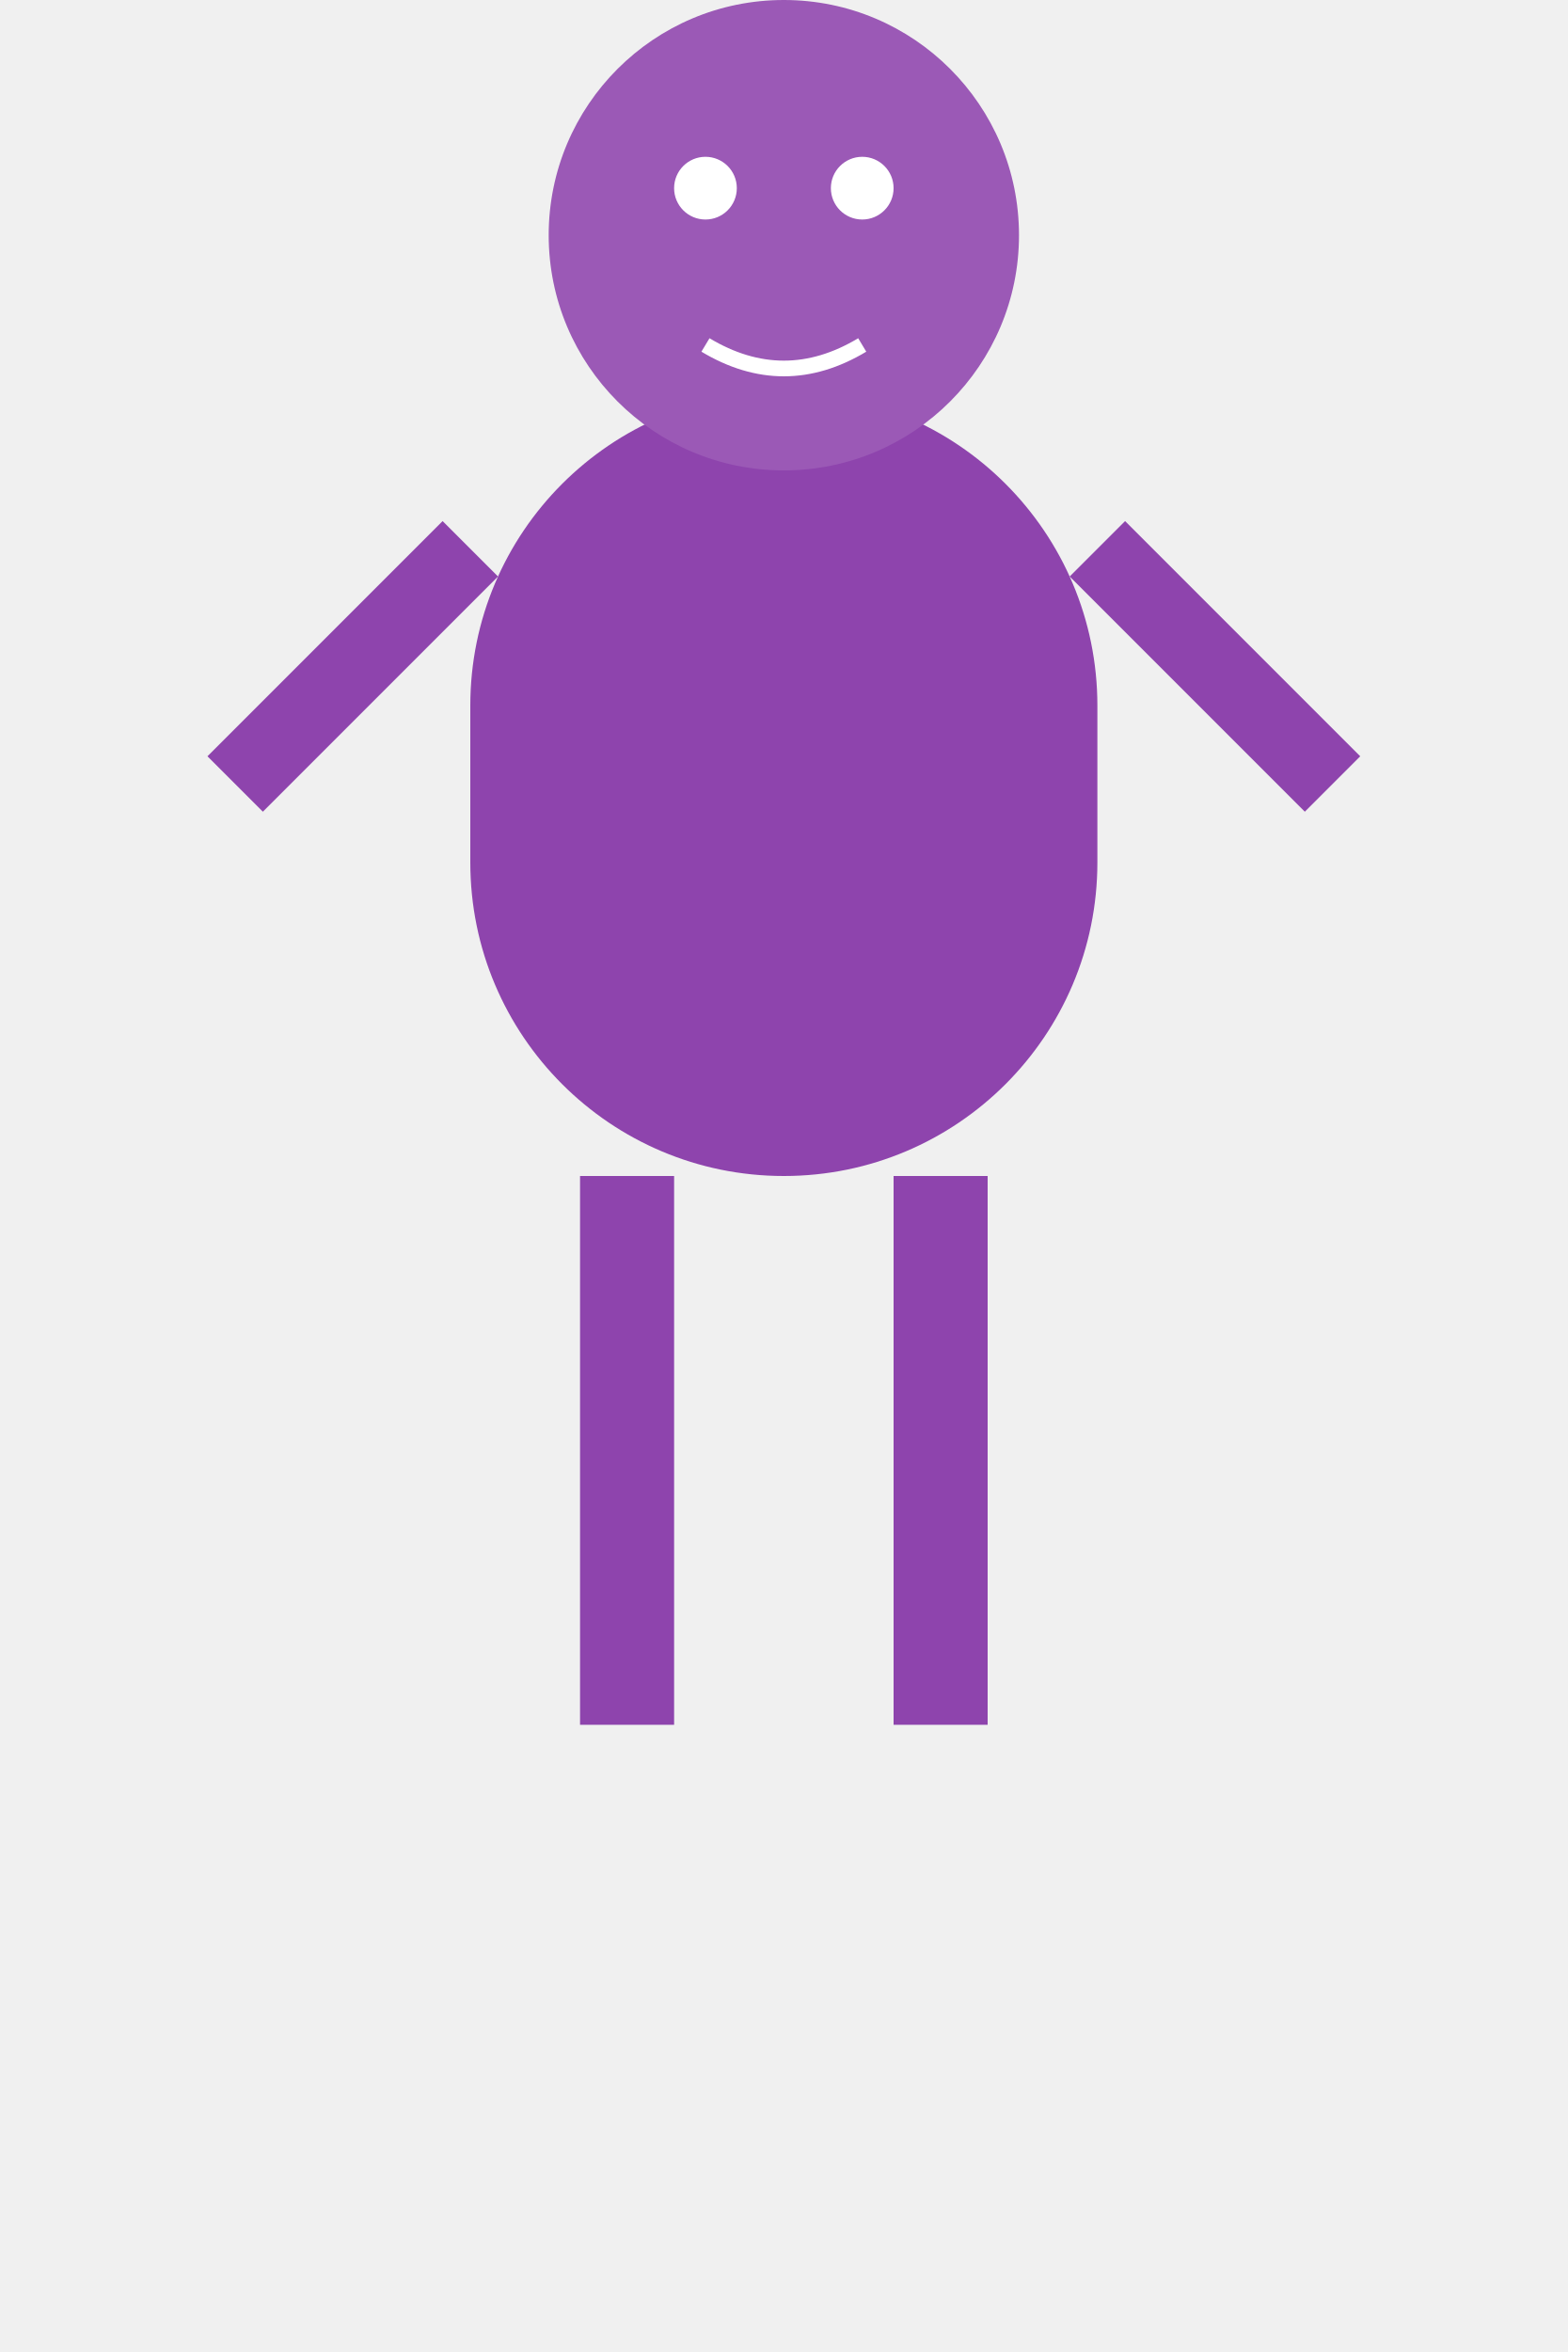
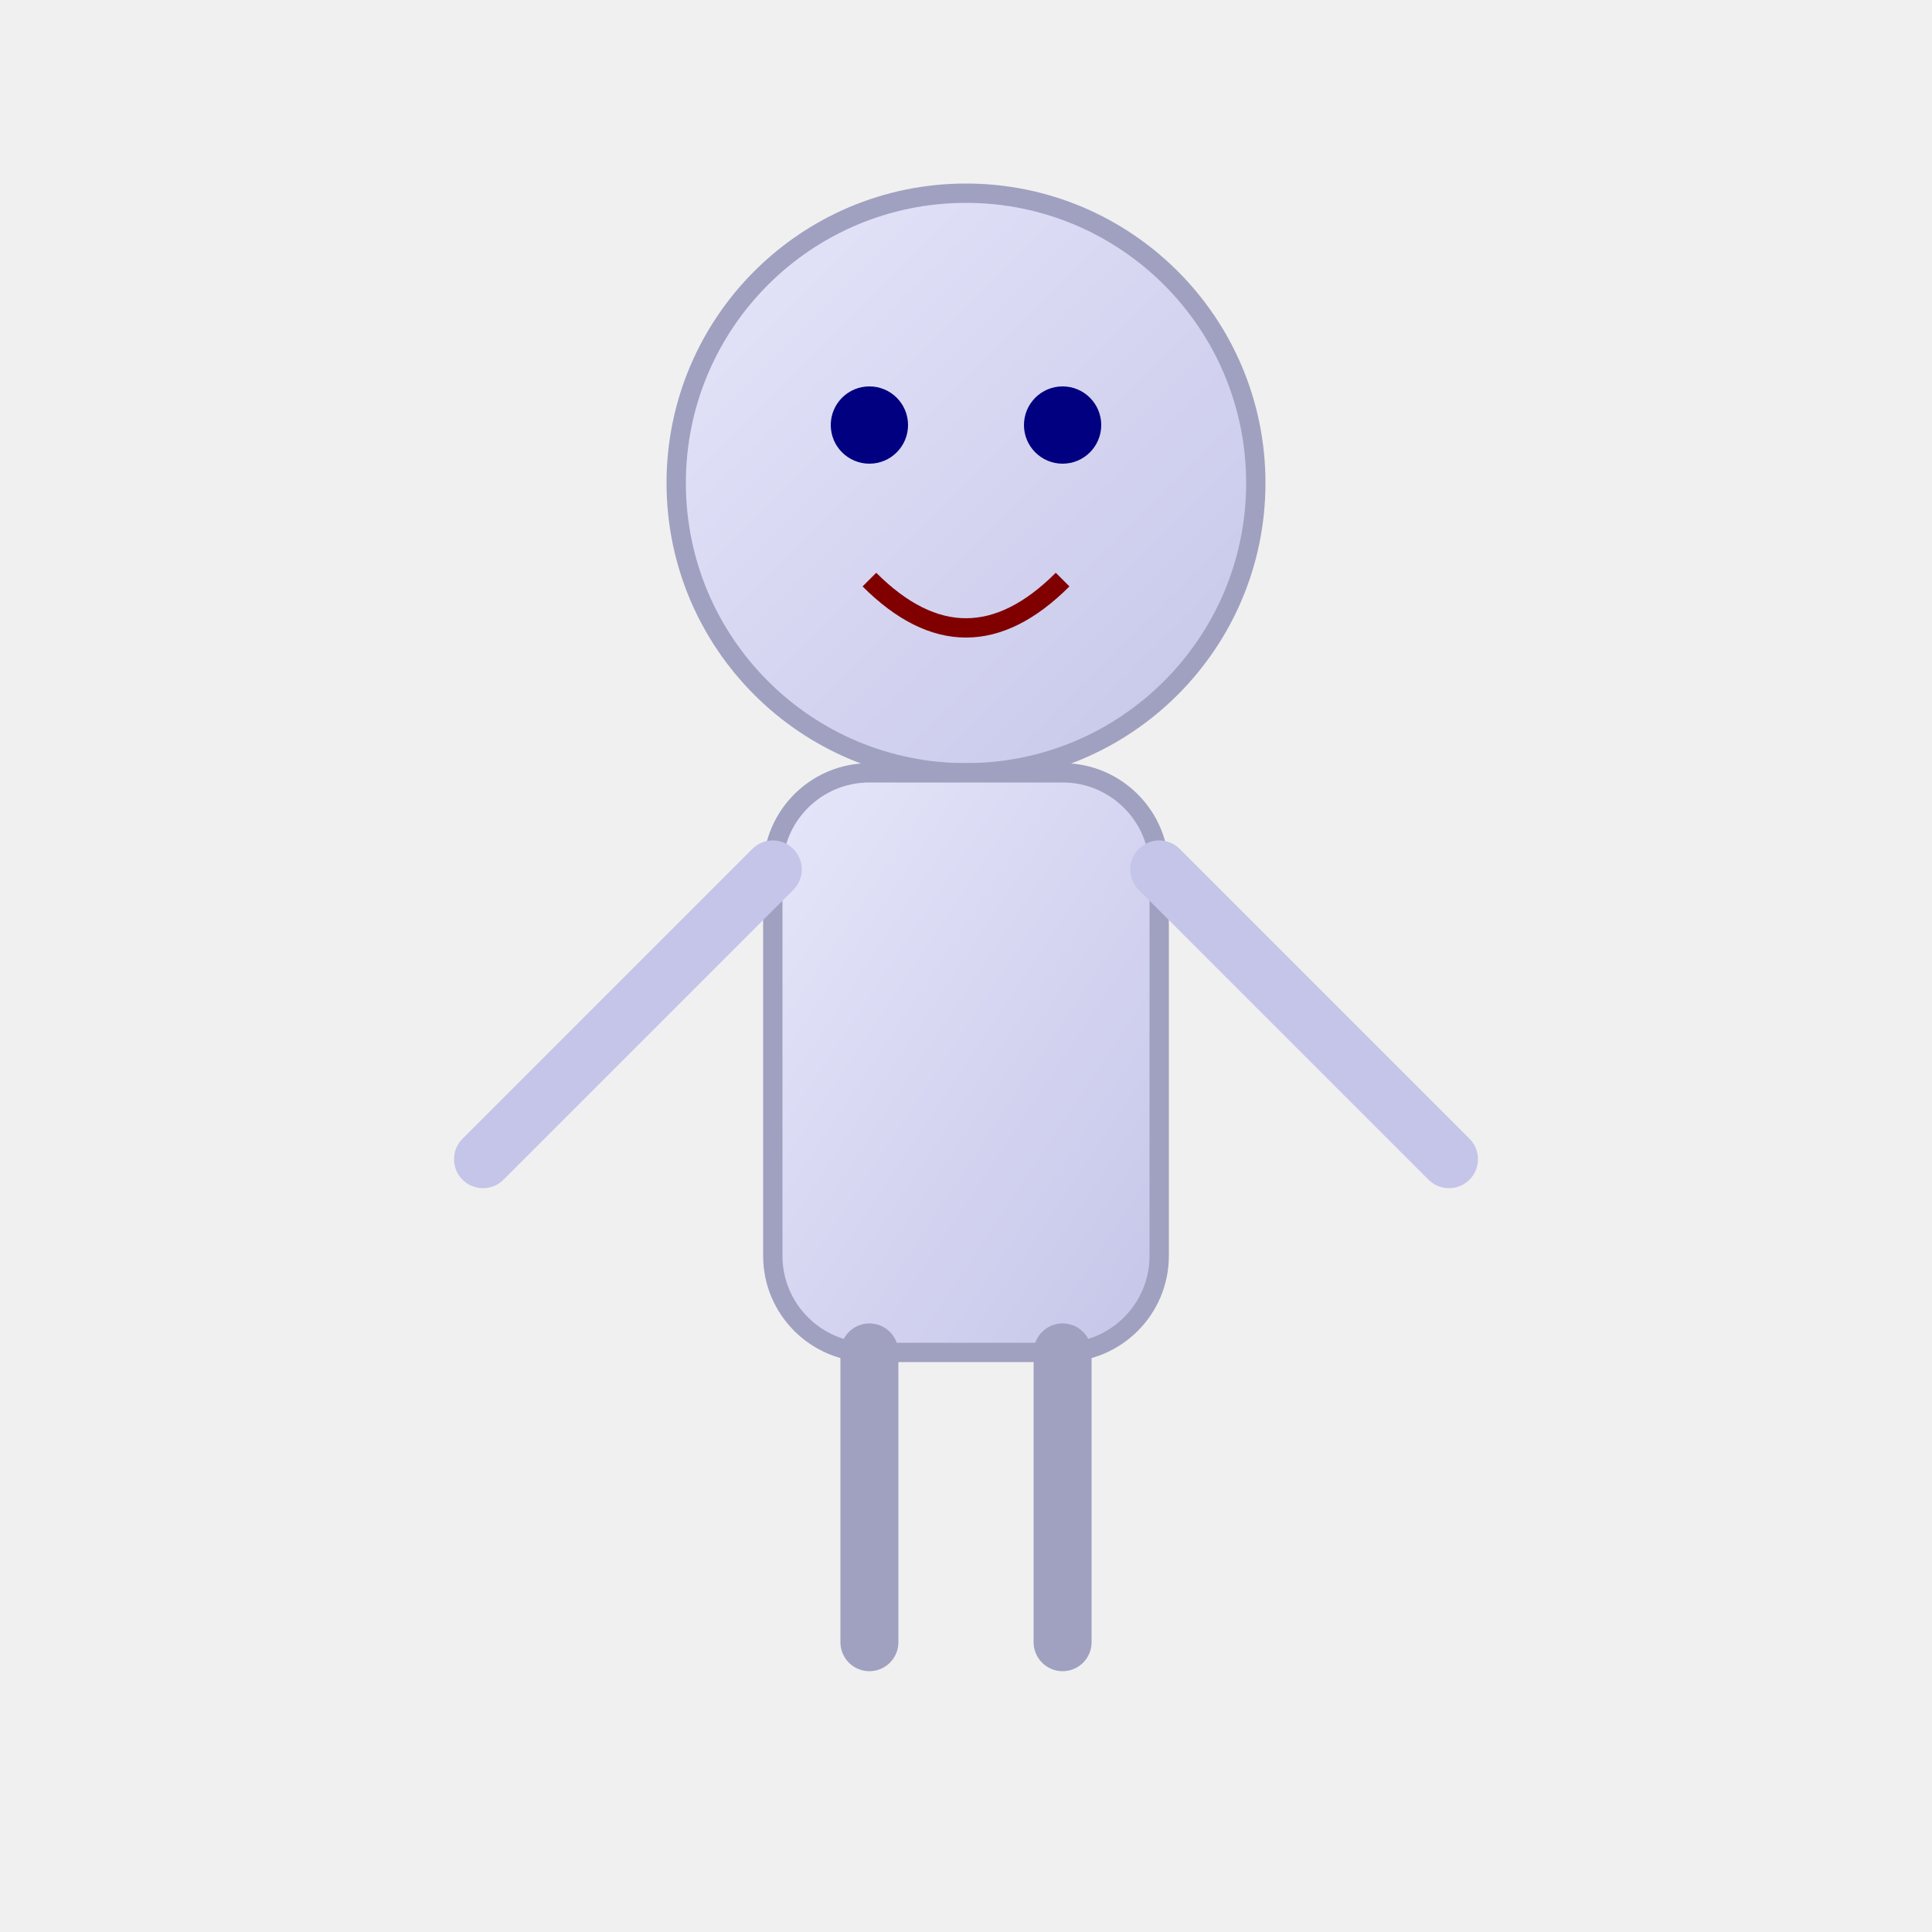
- <svg xmlns="http://www.w3.org/2000/svg" viewBox="0 0 100 150">
-   <rect x="30" y="25" width="40" height="50" rx="20" fill="#8e44ad" />
-   <circle cx="50" cy="15" r="15" fill="#9b59b6" />
-   <circle cx="45" cy="12" r="2" fill="white" />
-   <circle cx="55" cy="12" r="2" fill="white" />
-   <path d="M45 22 Q50 25 55 22" stroke="white" stroke-width="1" fill="none" />
-   <line x1="30" y1="35" x2="15" y2="50" stroke="#8e44ad" stroke-width="5" />
-   <line x1="70" y1="35" x2="85" y2="50" stroke="#8e44ad" stroke-width="5" />
-   <line x1="40" y1="75" x2="40" y2="110" stroke="#8e44ad" stroke-width="6" />
-   <line x1="60" y1="75" x2="60" y2="110" stroke="#8e44ad" stroke-width="6" />
+ <svg xmlns="http://www.w3.org/2000/svg" viewBox="0 0 100 100">
+   <defs>
+     <linearGradient id="humanoidGradient" x1="0%" y1="0%" x2="100%" y2="100%">
+       <stop offset="0%" style="stop-color:#e6e6fa;stop-opacity:1" />
+       <stop offset="100%" style="stop-color:#c5c5e9;stop-opacity:1" />
+     </linearGradient>
+   </defs>
+   <circle cx="50" cy="25" r="15" fill="url(#humanoidGradient)" stroke="#a0a0c0" stroke-width="1" />
+   <rect x="40" y="40" width="20" height="30" rx="5" fill="url(#humanoidGradient)" stroke="#a0a0c0" stroke-width="1" />
+   <line x1="40" y1="45" x2="25" y2="60" stroke="#c5c5e9" stroke-width="3" stroke-linecap="round" />
+   <line x1="60" y1="45" x2="75" y2="60" stroke="#c5c5e9" stroke-width="3" stroke-linecap="round" />
+   <line x1="45" y1="70" x2="45" y2="85" stroke="#a0a0c0" stroke-width="3" stroke-linecap="round" />
+   <line x1="55" y1="70" x2="55" y2="85" stroke="#a0a0c0" stroke-width="3" stroke-linecap="round" />
+   <circle cx="45" cy="22" r="2" fill="#000080" />
+   <circle cx="55" cy="22" r="2" fill="#000080" />
+   <path d="M45 30 Q50 35 55 30" stroke="#800000" stroke-width="1" fill="none" />
</svg>
